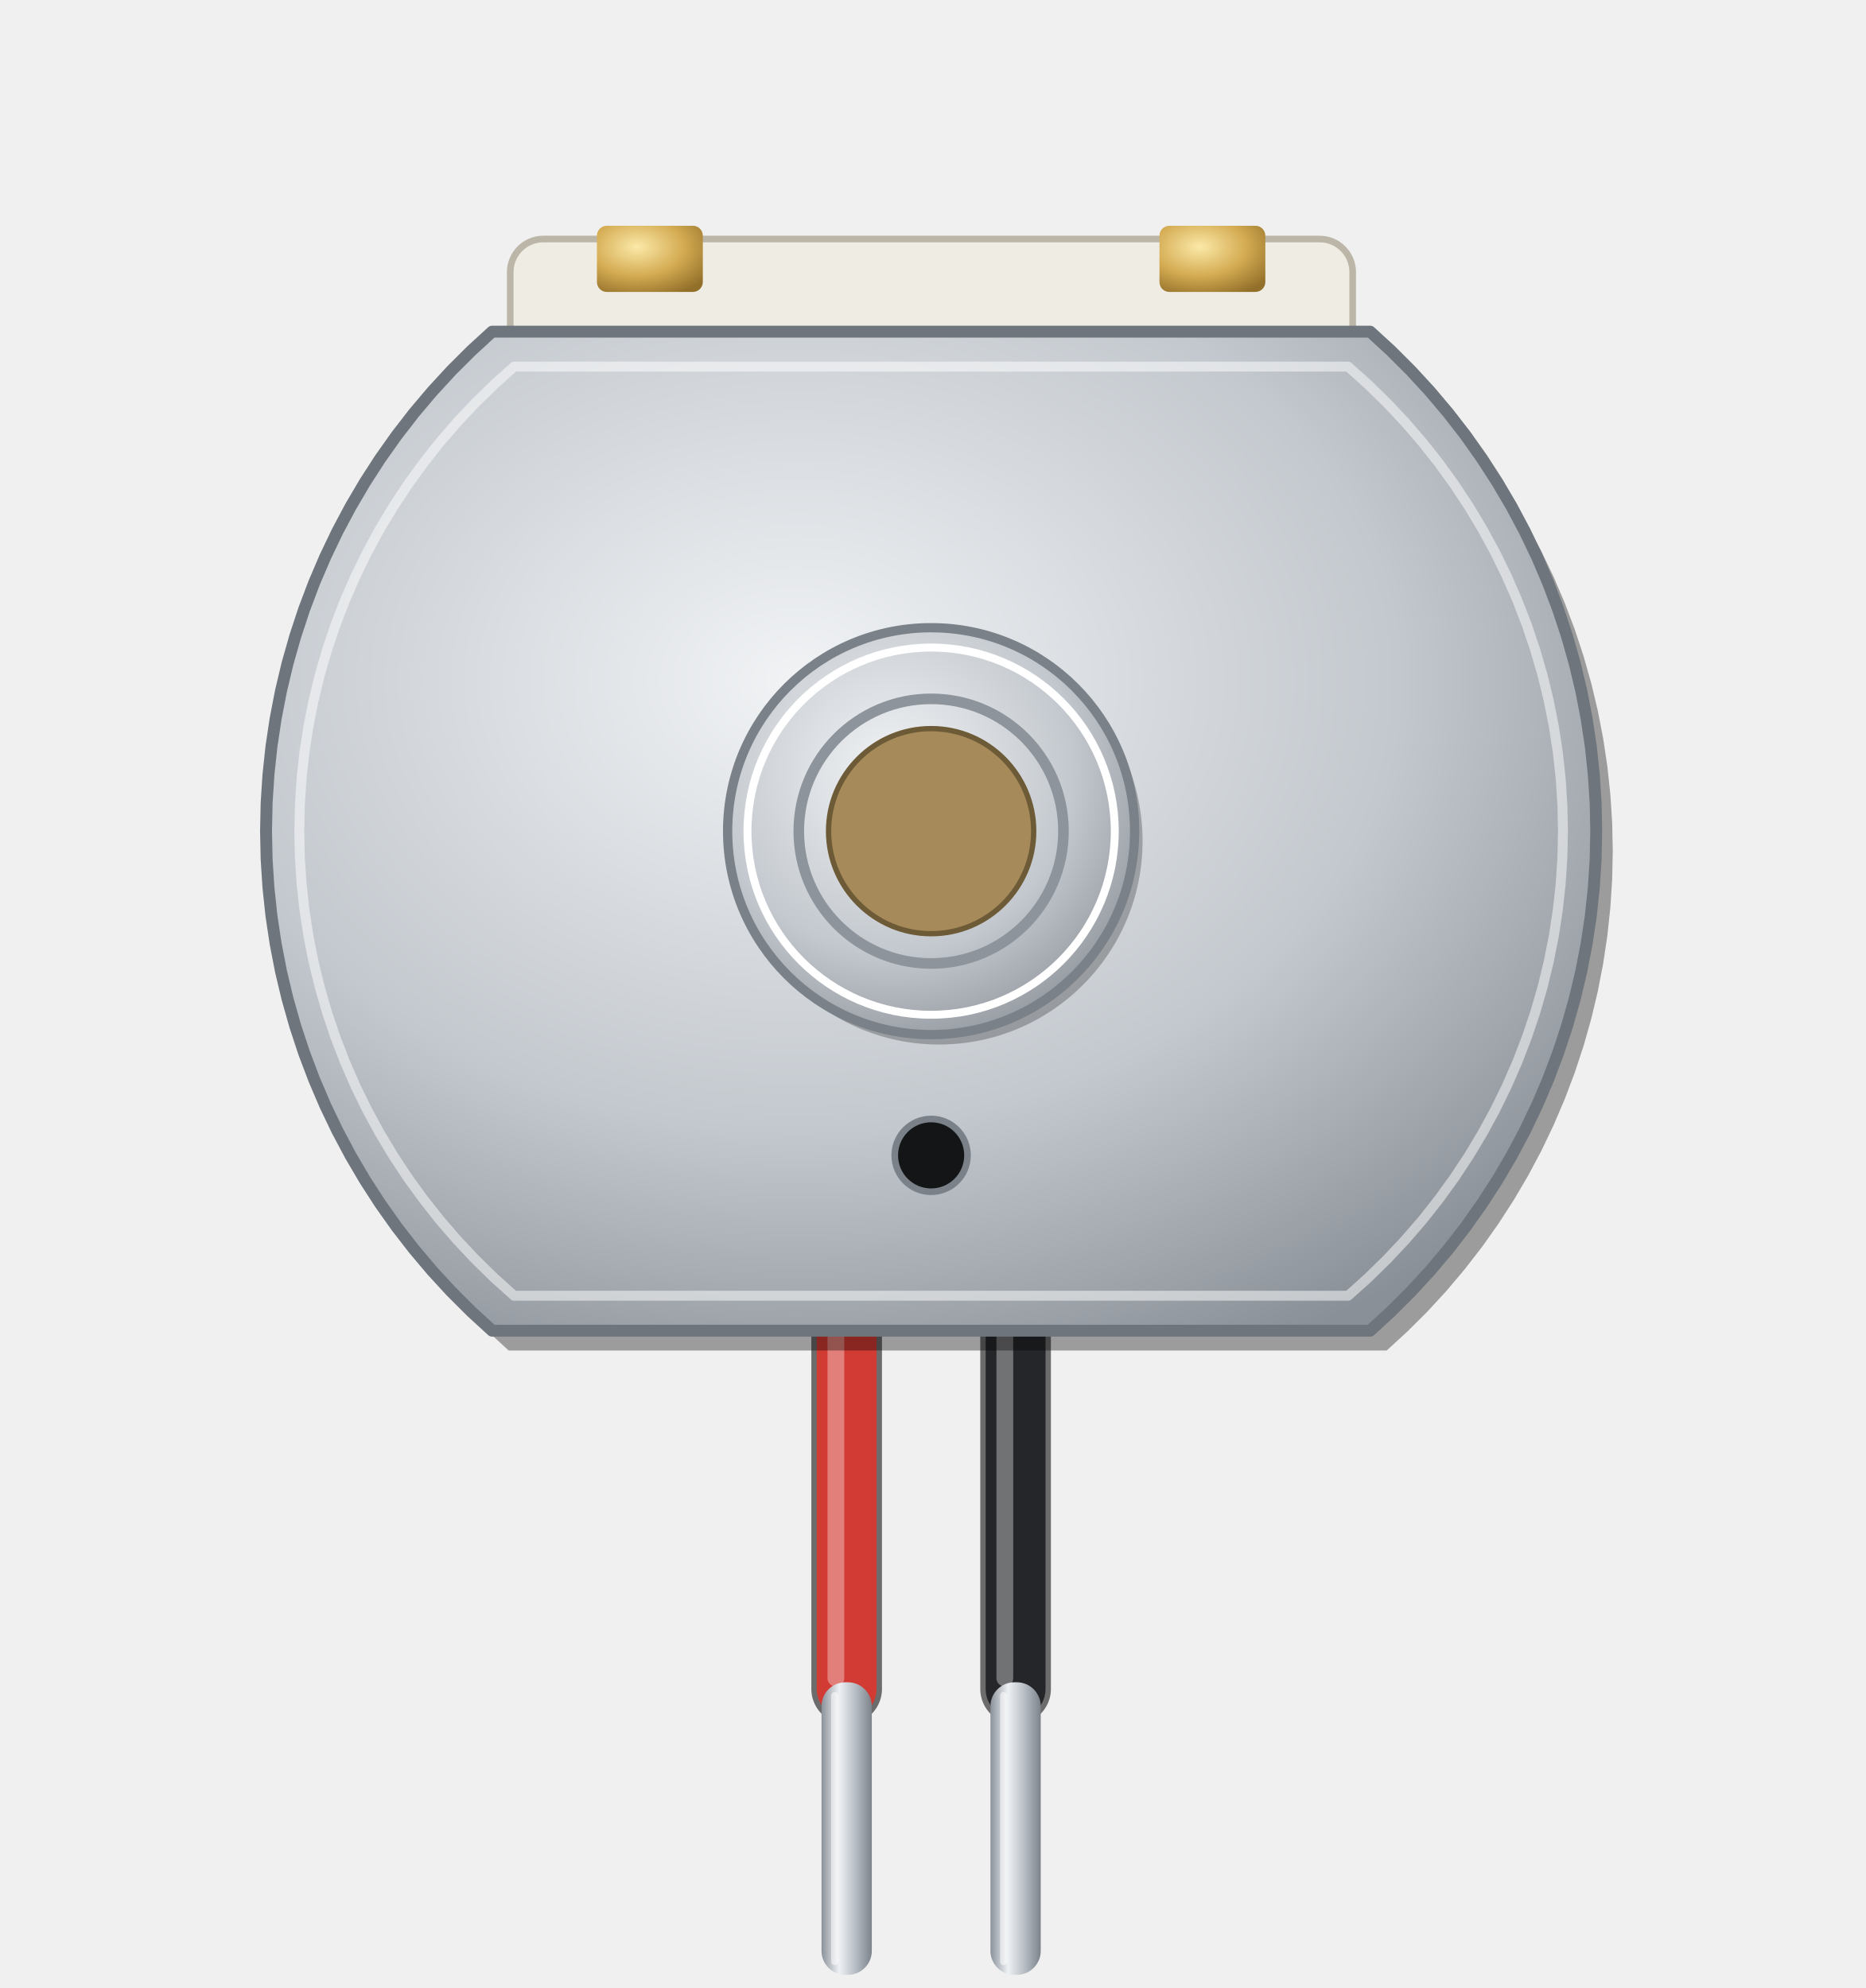
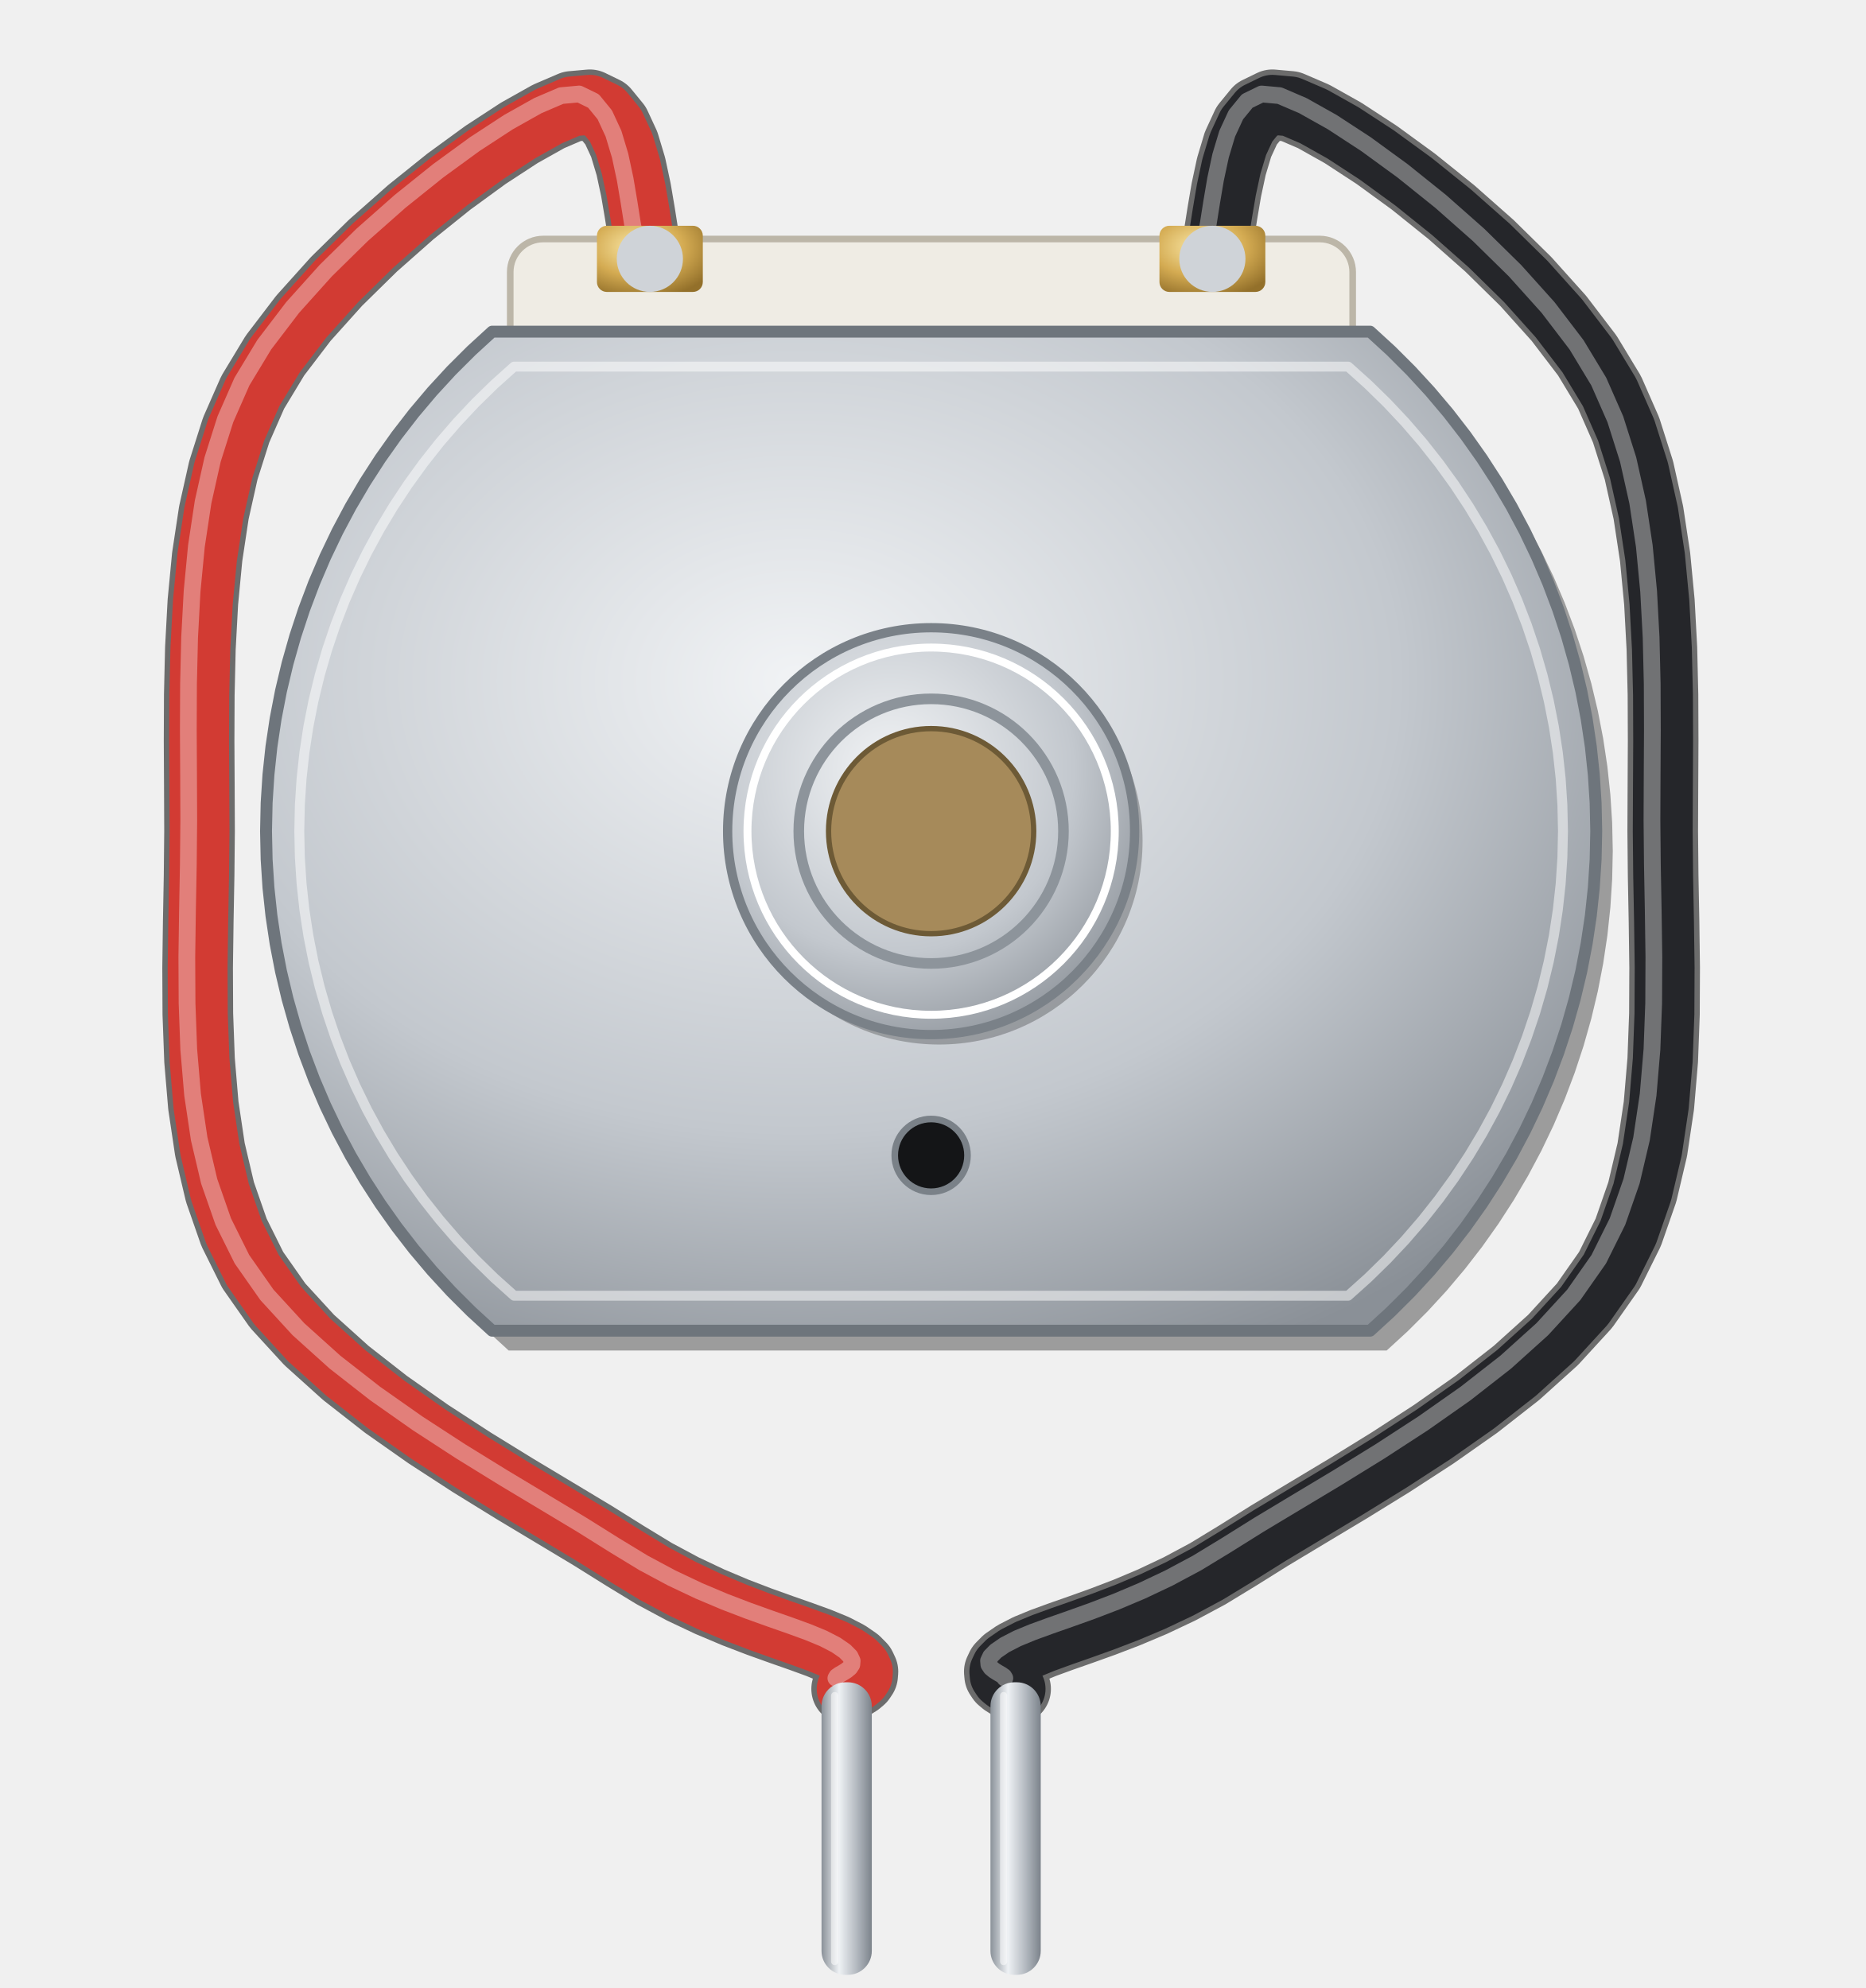
<svg xmlns="http://www.w3.org/2000/svg" version="1.1" width="106px" height="113px" viewBox="0 0 106 113">
  <defs>
    <linearGradient id="luz" x1="0" y1="0" x2="0" y2="1">
      <stop offset="0" stop-color="#ffffff" stop-opacity="0.16" />
      <stop offset="0.45" stop-color="#ffffff" stop-opacity="0" />
      <stop offset="1" stop-color="#000000" stop-opacity="0.22" />
    </linearGradient>
    <linearGradient id="metal" x1="0" y1="0" x2="0" y2="1">
      <stop offset="0" stop-color="#f4f6f8" />
      <stop offset="0.5" stop-color="#b9bfc6" />
      <stop offset="1" stop-color="#868d95" />
    </linearGradient>
    <linearGradient id="metal-h" x1="0" y1="0" x2="1" y2="0">
      <stop offset="0" stop-color="#8a9199" />
      <stop offset="0.35" stop-color="#eef1f4" />
      <stop offset="0.7" stop-color="#b3b9c0" />
      <stop offset="1" stop-color="#7c838b" />
    </linearGradient>
    <radialGradient id="lata" cx="0.4" cy="0.38" r="0.66">
      <stop offset="0" stop-color="#f6f8fa" />
      <stop offset="0.6" stop-color="#c3c9cf" />
      <stop offset="1" stop-color="#8c939b" />
    </radialGradient>
    <linearGradient id="plastico" x1="0" y1="0" x2="0" y2="1">
      <stop offset="0" stop-color="#3a3c40" />
      <stop offset="1" stop-color="#16171a" />
    </linearGradient>
    <linearGradient id="ouro" x1="0" y1="0" x2="0" y2="1">
      <stop offset="0" stop-color="#f4dc8c" />
      <stop offset="1" stop-color="#b88a2c" />
    </linearGradient>
    <linearGradient id="blindagem" x1="0" y1="0" x2="1" y2="1">
      <stop offset="0" stop-color="#eef1f3" />
      <stop offset="0.45" stop-color="#c8cdd2" />
      <stop offset="1" stop-color="#9aa1a8" />
    </linearGradient>
    <radialGradient id="cupula" cx="0.36" cy="0.3" r="0.78">
      <stop offset="0" stop-color="#ffffff" stop-opacity="0.6" />
      <stop offset="0.32" stop-color="#ffffff" stop-opacity="0.1" />
      <stop offset="1" stop-color="#000000" stop-opacity="0.32" />
    </radialGradient>
    <linearGradient id="ceramica" x1="0" y1="0" x2="0" y2="1">
      <stop offset="0" stop-color="#f4f1e8" />
      <stop offset="1" stop-color="#cfc9b8" />
    </linearGradient>
    <radialGradient id="lata-topo" cx="0.4" cy="0.35" r="0.75">
      <stop offset="0" stop-color="#f1f3f5" />
      <stop offset="0.6" stop-color="#c3c8ce" />
      <stop offset="1" stop-color="#8a9097" />
    </radialGradient>
    <radialGradient id="aluminio" cx="0.35" cy="0.3" r="0.9">
      <stop offset="0" stop-color="#eef0f2" />
      <stop offset="0.55" stop-color="#cdd1d5" />
      <stop offset="1" stop-color="#9ca2a8" />
    </radialGradient>
    <radialGradient id="zinco" cx="0.38" cy="0.32" r="0.8">
      <stop offset="0" stop-color="#eef0d2" />
      <stop offset="0.55" stop-color="#bfc08e" />
      <stop offset="1" stop-color="#7d7f55" />
    </radialGradient>
    <radialGradient id="dourado" cx="0.38" cy="0.32" r="0.85">
      <stop offset="0" stop-color="#ffe7a0" />
      <stop offset="0.5" stop-color="#e6b04a" />
      <stop offset="1" stop-color="#a8701c" />
    </radialGradient>
    <radialGradient id="latao" cx="0.38" cy="0.32" r="0.8">
      <stop offset="0" stop-color="#fbe9a8" />
      <stop offset="0.55" stop-color="#d4ab52" />
      <stop offset="1" stop-color="#93702a" />
    </radialGradient>
    <radialGradient id="aco" cx="0.38" cy="0.32" r="0.8">
      <stop offset="0" stop-color="#f7f8f9" />
      <stop offset="0.55" stop-color="#b8bec5" />
      <stop offset="1" stop-color="#7a8189" />
    </radialGradient>
    <radialGradient id="cobre-bob" cx="0.5" cy="0.5" r="0.6">
      <stop offset="0" stop-color="#d98a4a" />
      <stop offset="1" stop-color="#7a3d16" />
    </radialGradient>
    <radialGradient id="cupula" cx="0.36" cy="0.3" r="0.78">
      <stop offset="0" stop-color="#ffffff" stop-opacity="0.6" />
      <stop offset="0.32" stop-color="#ffffff" stop-opacity="0.1" />
      <stop offset="1" stop-color="#000000" stop-opacity="0.32" />
    </radialGradient>
    <linearGradient id="lata-lado" x1="0" y1="0" x2="0" y2="1">
      <stop offset="0" stop-color="#8e959c" />
      <stop offset="0.25" stop-color="#eef1f4" />
      <stop offset="0.6" stop-color="#c2c8ce" />
      <stop offset="1" stop-color="#727980" />
    </linearGradient>
    <linearGradient id="amarelo-tt" x1="0" y1="0" x2="0" y2="1">
      <stop offset="0" stop-color="#ffe066" />
      <stop offset="0.5" stop-color="#f6c72c" />
      <stop offset="1" stop-color="#d9a514" />
    </linearGradient>
  </defs>
-   <path stroke-linejoin="round" stroke-opacity="0.55" d="M48.113 66.142 L48.113 67.431 L48.113 69.156 L48.113 71.219 L48.113 73.522 L48.113 75.969 L48.113 78.46 L48.113 80.899 L48.113 83.189 L48.113 85.231 L48.113 86.929 L48.113 88.352 L48.113 89.638 L48.113 90.797 L48.113 91.836 L48.113 92.764 L48.113 93.587 L48.113 94.315 L48.113 94.954 L48.113 95.513 L48.113 96" fill="none" stroke="#000000" stroke-width="4.014" stroke-linecap="round" />
-   <path stroke-linejoin="round" d="M48.113 66.142 L48.113 67.431 L48.113 69.156 L48.113 71.219 L48.113 73.522 L48.113 75.969 L48.113 78.46 L48.113 80.899 L48.113 83.189 L48.113 85.231 L48.113 86.929 L48.113 88.352 L48.113 89.638 L48.113 90.797 L48.113 91.836 L48.113 92.764 L48.113 93.587 L48.113 94.315 L48.113 94.954 L48.113 95.513 L48.113 96" fill="none" stroke="#d23b33" stroke-width="3.402" stroke-linecap="round" />
-   <path stroke-linejoin="round" stroke-opacity="0.35" d="M47.501 65.529 L47.501 66.819 L47.501 68.544 L47.501 70.607 L47.501 72.91 L47.501 75.356 L47.501 77.848 L47.501 80.287 L47.501 82.577 L47.501 84.619 L47.501 86.317 L47.501 87.739 L47.501 89.026 L47.501 90.185 L47.501 91.224 L47.501 92.151 L47.501 92.975 L47.501 93.702 L47.501 94.342 L47.501 94.901 L47.501 95.388" fill="none" stroke="#ffffff" stroke-width="0.952" stroke-linecap="round" />
+   <path stroke-linejoin="round" stroke-opacity="0.55" d="M36.93 14.902 L36.729 14.262 L36.548 13.296 L36.36 12.105 L36.137 10.792 L35.851 9.459 L35.474 8.206 L34.979 7.137 L34.338 6.353 L33.522 5.956 L32.504 6.047 L31.177 6.617 L29.511 7.552 L27.593 8.804 L25.509 10.323 L23.345 12.061 L21.189 13.967 L19.126 15.994 L17.242 18.091 L15.626 20.209 L14.362 22.299 L13.42 24.442 L12.693 26.732 L12.153 29.144 L11.774 31.651 L11.528 34.228 L11.387 36.849 L11.325 39.487 L11.314 42.116 L11.328 44.71 L11.339 47.244 L11.314 49.778 L11.266 52.372 L11.23 55.001 L11.242 57.639 L11.339 60.26 L11.556 62.837 L11.931 65.344 L12.5 67.756 L13.298 70.047 L14.362 72.189 L15.783 74.214 L17.571 76.165 L19.649 78.037 L21.934 79.824 L24.347 81.52 L26.808 83.119 L29.237 84.617 L31.553 86.007 L33.677 87.283 L35.528 88.441 L37.19 89.453 L38.795 90.313 L40.33 91.039 L41.784 91.652 L43.143 92.173 L44.397 92.623 L45.533 93.021 L46.539 93.388 L47.403 93.744 L48.113 94.11 L48.623 94.461 L48.919 94.76 L49.038 95.014 L49.02 95.229 L48.9 95.409 L48.718 95.562 L48.51 95.691 L48.315 95.803 L48.17 95.905 L48.113 96" fill="none" stroke="#000000" stroke-width="4.014" stroke-linecap="round" />
+   <path stroke-linejoin="round" d="M36.93 14.902 L36.729 14.262 L36.548 13.296 L36.36 12.105 L36.137 10.792 L35.851 9.459 L35.474 8.206 L34.979 7.137 L34.338 6.353 L33.522 5.956 L32.504 6.047 L31.177 6.617 L29.511 7.552 L27.593 8.804 L25.509 10.323 L23.345 12.061 L21.189 13.967 L19.126 15.994 L17.242 18.091 L15.626 20.209 L14.362 22.299 L13.42 24.442 L12.693 26.732 L12.153 29.144 L11.774 31.651 L11.528 34.228 L11.387 36.849 L11.325 39.487 L11.314 42.116 L11.328 44.71 L11.339 47.244 L11.314 49.778 L11.266 52.372 L11.23 55.001 L11.242 57.639 L11.339 60.26 L11.556 62.837 L11.931 65.344 L12.5 67.756 L13.298 70.047 L14.362 72.189 L15.783 74.214 L17.571 76.165 L19.649 78.037 L21.934 79.824 L24.347 81.52 L26.808 83.119 L29.237 84.617 L31.553 86.007 L33.677 87.283 L35.528 88.441 L37.19 89.453 L38.795 90.313 L40.33 91.039 L41.784 91.652 L43.143 92.173 L44.397 92.623 L45.533 93.021 L46.539 93.388 L47.403 93.744 L48.113 94.11 L48.623 94.461 L48.919 94.76 L49.038 95.014 L49.02 95.229 L48.9 95.409 L48.718 95.562 L48.51 95.691 L48.315 95.803 L48.17 95.905 L48.113 96" fill="none" stroke="#d23b33" stroke-width="3.402" stroke-linecap="round" />
+   <path stroke-linejoin="round" stroke-opacity="0.35" d="M36.318 14.29 L36.116 13.65 L35.935 12.684 L35.747 11.493 L35.525 10.18 L35.239 8.847 L34.862 7.594 L34.367 6.525 L33.726 5.741 L32.91 5.343 L31.892 5.435 L30.565 6.004 L28.899 6.939 L26.981 8.191 L24.897 9.711 L22.733 11.448 L20.576 13.355 L18.513 15.382 L16.63 17.478 L15.014 19.597 L13.75 21.687 L12.808 23.829 L12.081 26.12 L11.541 28.531 L11.162 31.039 L10.915 33.616 L10.775 36.237 L10.713 38.875 L10.702 41.504 L10.716 44.098 L10.726 46.632 L10.702 49.165 L10.654 51.76 L10.617 54.389 L10.63 57.027 L10.726 59.648 L10.944 62.225 L11.319 64.732 L11.887 67.144 L12.686 69.434 L13.75 71.577 L15.17 73.602 L16.959 75.553 L19.036 77.425 L21.322 79.211 L23.735 80.907 L26.196 82.507 L28.625 84.005 L30.941 85.395 L33.065 86.671 L34.915 87.829 L36.578 88.841 L38.183 89.7 L39.718 90.426 L41.171 91.04 L42.531 91.561 L43.785 92.01 L44.921 92.408 L45.927 92.775 L46.791 93.132 L47.501 93.498 L48.011 93.849 L48.307 94.148 L48.426 94.402 L48.407 94.617 L48.288 94.797 L48.105 94.949 L47.898 95.079 L47.702 95.191 L47.558 95.292 L47.501 95.388" fill="none" stroke="#ffffff" stroke-width="0.952" stroke-linecap="round" />
  <rect x="46.685" y="95.622" width="2.857" height="16.63" rx="1.361" fill="url(#metal-h)" />
  <path d="M47.433 96.378 L47.433 111.496" fill="none" stroke="#ffffff" stroke-width="0.408" stroke-linecap="round" stroke-opacity="0.5" />
-   <path stroke-linejoin="round" stroke-opacity="0.55" d="M57.713 66.142 L57.713 67.431 L57.713 69.156 L57.713 71.219 L57.713 73.522 L57.713 75.969 L57.713 78.46 L57.713 80.899 L57.713 83.189 L57.713 85.231 L57.713 86.929 L57.713 88.352 L57.713 89.638 L57.713 90.797 L57.713 91.836 L57.713 92.764 L57.713 93.587 L57.713 94.315 L57.713 94.954 L57.713 95.513 L57.713 96" fill="none" stroke="#000000" stroke-width="4.014" stroke-linecap="round" />
-   <path stroke-linejoin="round" d="M57.713 66.142 L57.713 67.431 L57.713 69.156 L57.713 71.219 L57.713 73.522 L57.713 75.969 L57.713 78.46 L57.713 80.899 L57.713 83.189 L57.713 85.231 L57.713 86.929 L57.713 88.352 L57.713 89.638 L57.713 90.797 L57.713 91.836 L57.713 92.764 L57.713 93.587 L57.713 94.315 L57.713 94.954 L57.713 95.513 L57.713 96" fill="none" stroke="#25262a" stroke-width="3.402" stroke-linecap="round" />
-   <path stroke-linejoin="round" stroke-opacity="0.35" d="M57.101 65.529 L57.101 66.819 L57.101 68.544 L57.101 70.607 L57.101 72.91 L57.101 75.356 L57.101 77.848 L57.101 80.287 L57.101 82.577 L57.101 84.619 L57.101 86.317 L57.101 87.739 L57.101 89.026 L57.101 90.185 L57.101 91.224 L57.101 92.151 L57.101 92.975 L57.101 93.702 L57.101 94.342 L57.101 94.901 L57.101 95.388" fill="none" stroke="#ffffff" stroke-width="0.952" stroke-linecap="round" />
+   <path stroke-linejoin="round" stroke-opacity="0.55" d="M68.896 14.902 L69.098 14.262 L69.279 13.296 L69.467 12.105 L69.69 10.792 L69.976 9.459 L70.352 8.206 L70.847 7.137 L71.489 6.353 L72.305 5.956 L73.323 6.047 L74.65 6.617 L76.315 7.552 L78.233 8.804 L80.318 10.323 L82.481 12.061 L84.638 13.967 L86.701 15.994 L88.584 18.091 L90.201 20.209 L91.465 22.299 L92.406 24.442 L93.134 26.732 L93.673 29.144 L94.053 31.651 L94.299 34.228 L94.44 36.849 L94.502 39.487 L94.512 42.116 L94.499 44.71 L94.488 47.244 L94.512 49.778 L94.561 52.372 L94.597 55.001 L94.585 57.639 L94.488 60.26 L94.27 62.837 L93.896 65.344 L93.327 67.756 L92.529 70.047 L91.465 72.189 L90.044 74.214 L88.255 76.165 L86.178 78.037 L83.893 79.824 L81.48 81.52 L79.018 83.119 L76.59 84.617 L74.273 86.007 L72.15 87.283 L70.299 88.441 L68.637 89.453 L67.032 90.313 L65.496 91.039 L64.043 91.652 L62.683 92.173 L61.43 92.623 L60.294 93.021 L59.288 93.388 L58.424 93.744 L57.713 94.11 L57.204 94.461 L56.908 94.76 L56.788 95.014 L56.807 95.229 L56.927 95.409 L57.109 95.562 L57.317 95.691 L57.512 95.803 L57.657 95.905 L57.713 96" fill="none" stroke="#000000" stroke-width="4.014" stroke-linecap="round" />
+   <path stroke-linejoin="round" d="M68.896 14.902 L69.098 14.262 L69.279 13.296 L69.467 12.105 L69.69 10.792 L69.976 9.459 L70.352 8.206 L70.847 7.137 L71.489 6.353 L72.305 5.956 L73.323 6.047 L74.65 6.617 L76.315 7.552 L78.233 8.804 L80.318 10.323 L82.481 12.061 L84.638 13.967 L86.701 15.994 L88.584 18.091 L90.201 20.209 L91.465 22.299 L92.406 24.442 L93.134 26.732 L93.673 29.144 L94.053 31.651 L94.299 34.228 L94.44 36.849 L94.502 39.487 L94.512 42.116 L94.499 44.71 L94.488 47.244 L94.512 49.778 L94.561 52.372 L94.597 55.001 L94.585 57.639 L94.488 60.26 L94.27 62.837 L93.896 65.344 L93.327 67.756 L92.529 70.047 L91.465 72.189 L90.044 74.214 L88.255 76.165 L86.178 78.037 L83.893 79.824 L81.48 81.52 L79.018 83.119 L76.59 84.617 L74.273 86.007 L72.15 87.283 L70.299 88.441 L68.637 89.453 L67.032 90.313 L65.496 91.039 L64.043 91.652 L62.683 92.173 L61.43 92.623 L60.294 93.021 L59.288 93.388 L58.424 93.744 L57.713 94.11 L57.204 94.461 L56.908 94.76 L56.788 95.014 L56.807 95.229 L56.927 95.409 L57.109 95.562 L57.317 95.691 L57.512 95.803 L57.657 95.905 L57.713 96" fill="none" stroke="#25262a" stroke-width="3.402" stroke-linecap="round" />
+   <path stroke-linejoin="round" stroke-opacity="0.35" d="M68.284 14.29 L68.486 13.65 L68.667 12.684 L68.855 11.493 L69.078 10.18 L69.364 8.847 L69.74 7.594 L70.235 6.525 L70.877 5.741 L71.693 5.343 L72.711 5.435 L74.037 6.004 L75.703 6.939 L77.621 8.191 L79.705 9.711 L81.869 11.448 L84.026 13.355 L86.089 15.382 L87.972 17.478 L89.589 19.597 L90.852 21.687 L91.794 23.829 L92.521 26.12 L93.061 28.531 L93.441 31.039 L93.687 33.616 L93.828 36.237 L93.89 38.875 L93.9 41.504 L93.886 44.098 L93.876 46.632 L93.9 49.165 L93.948 51.76 L93.985 54.389 L93.973 57.027 L93.876 59.648 L93.658 62.225 L93.283 64.732 L92.715 67.144 L91.917 69.434 L90.852 71.577 L89.432 73.602 L87.643 75.553 L85.566 77.425 L83.281 79.211 L80.867 80.907 L78.406 82.507 L75.977 84.005 L73.661 85.395 L71.538 86.671 L69.687 87.829 L68.024 88.841 L66.419 89.7 L64.884 90.426 L63.431 91.04 L62.071 91.561 L60.817 92.01 L59.682 92.408 L58.676 92.775 L57.811 93.132 L57.101 93.498 L56.591 93.849 L56.296 94.148 L56.176 94.402 L56.195 94.617 L56.314 94.797 L56.497 94.949 L56.705 95.079 L56.9 95.191 L57.044 95.292 L57.101 95.388" fill="none" stroke="#ffffff" stroke-width="0.952" stroke-linecap="round" />
  <rect x="56.285" y="95.622" width="2.857" height="16.63" rx="1.361" fill="url(#metal-h)" />
  <path d="M57.033 96.378 L57.033 111.496" fill="none" stroke="#ffffff" stroke-width="0.408" stroke-linecap="round" stroke-opacity="0.5" />
  <rect x="28.995" y="13.586" width="47.874" height="8.274" rx="1.88" fill="#efece4" stroke="#bcb6a8" stroke-width="0.376" />
  <rect x="33.922" y="12.833" width="6.017" height="3.761" rx="0.564" fill="url(#latao)" />
+   <circle cx="36.93" cy="14.714" r="1.88" fill="#cfd3d8" />
  <rect x="65.888" y="12.833" width="6.017" height="3.761" rx="0.564" fill="url(#latao)" />
+   <circle cx="68.896" cy="14.714" r="1.88" fill="#cfd3d8" />
  <path stroke-linejoin="round" d="M78.799 19.979 L79.983 21.064 L81.12 22.199 L82.207 23.381 L83.243 24.608 L84.226 25.878 L85.154 27.189 L86.026 28.538 L86.84 29.923 L87.594 31.341 L88.287 32.789 L88.918 34.266 L89.486 35.769 L89.989 37.294 L90.427 38.839 L90.799 40.402 L91.104 41.978 L91.342 43.567 L91.512 45.164 L91.615 46.767 L91.649 48.372 L91.615 49.978 L91.512 51.581 L91.342 53.178 L91.104 54.766 L90.799 56.343 L90.427 57.905 L89.989 59.451 L89.486 60.976 L88.918 62.478 L88.287 63.955 L87.594 65.404 L86.84 66.822 L86.026 68.207 L85.154 69.556 L84.226 70.866 L83.243 72.136 L82.207 73.364 L81.12 74.546 L79.983 75.68 L78.799 76.766 L28.908 76.766 L27.724 75.68 L26.587 74.546 L25.5 73.364 L24.464 72.136 L23.481 70.866 L22.553 69.556 L21.681 68.207 L20.867 66.822 L20.113 65.404 L19.42 63.955 L18.789 62.478 L18.222 60.976 L17.718 59.451 L17.28 57.905 L16.908 56.343 L16.603 54.766 L16.365 53.178 L16.195 51.581 L16.092 49.978 L16.058 48.372 L16.092 46.767 L16.195 45.164 L16.365 43.567 L16.603 41.978 L16.908 40.402 L17.28 38.839 L17.718 37.294 L18.222 35.769 L18.789 34.266 L19.42 32.789 L20.113 31.341 L20.867 29.923 L21.681 28.538 L22.553 27.189 L23.481 25.878 L24.464 24.608 L25.5 23.381 L26.587 22.199 L27.724 21.064 L28.908 19.979 Z" fill="#000000" fill-opacity="0.35" />
  <path stroke-linejoin="round" d="M77.859 18.851 L79.043 19.936 L80.18 21.071 L81.267 22.253 L82.303 23.48 L83.286 24.75 L84.214 26.061 L85.086 27.41 L85.9 28.794 L86.654 30.212 L87.347 31.661 L87.978 33.138 L88.545 34.641 L89.049 36.166 L89.487 37.711 L89.859 39.273 L90.164 40.85 L90.402 42.439 L90.572 44.036 L90.675 45.638 L90.709 47.244 L90.675 48.85 L90.572 50.453 L90.402 52.05 L90.164 53.638 L89.859 55.215 L89.487 56.777 L89.049 58.322 L88.545 59.848 L87.978 61.35 L87.347 62.827 L86.654 64.276 L85.9 65.694 L85.086 67.079 L84.214 68.427 L83.286 69.738 L82.303 71.008 L81.267 72.235 L80.18 73.417 L79.043 74.552 L77.859 75.638 L27.968 75.638 L26.784 74.552 L25.647 73.417 L24.56 72.235 L23.524 71.008 L22.541 69.738 L21.612 68.427 L20.741 67.079 L19.927 65.694 L19.173 64.276 L18.48 62.827 L17.849 61.35 L17.281 59.848 L16.778 58.322 L16.34 56.777 L15.968 55.215 L15.663 53.638 L15.425 52.05 L15.255 50.453 L15.152 48.85 L15.118 47.244 L15.152 45.638 L15.255 44.036 L15.425 42.439 L15.663 40.85 L15.968 39.273 L16.34 37.711 L16.778 36.166 L17.281 34.641 L17.849 33.138 L18.48 31.661 L19.173 30.212 L19.927 28.794 L20.741 27.41 L21.612 26.061 L22.541 24.75 L23.524 23.48 L24.56 22.253 L25.647 21.071 L26.784 19.936 L27.968 18.851 Z" fill="url(#lata-topo)" stroke="#6e757c" stroke-width="0.677" />
  <path stroke-opacity="0.5" stroke-linejoin="round" d="M76.612 20.838 L77.736 21.848 L78.816 22.903 L79.849 24.002 L80.834 25.143 L81.767 26.325 L82.649 27.544 L83.477 28.798 L84.25 30.086 L84.967 31.405 L85.625 32.752 L86.225 34.126 L86.764 35.523 L87.242 36.941 L87.658 38.378 L88.011 39.831 L88.301 41.298 L88.527 42.775 L88.689 44.26 L88.786 45.751 L88.819 47.244 L88.786 48.737 L88.689 50.228 L88.527 51.713 L88.301 53.19 L88.011 54.657 L87.658 56.11 L87.242 57.547 L86.764 58.965 L86.225 60.363 L85.625 61.736 L84.967 63.084 L84.25 64.402 L83.477 65.69 L82.649 66.945 L81.767 68.164 L80.834 69.345 L79.849 70.486 L78.816 71.585 L77.736 72.641 L76.612 73.65 L29.215 73.65 L28.09 72.641 L27.011 71.585 L25.978 70.486 L24.993 69.345 L24.059 68.164 L23.178 66.945 L22.349 65.69 L21.576 64.402 L20.86 63.084 L20.202 61.736 L19.602 60.363 L19.063 58.965 L18.585 57.547 L18.169 56.11 L17.815 54.657 L17.525 53.19 L17.299 51.713 L17.137 50.228 L17.04 48.737 L17.008 47.244 L17.04 45.751 L17.137 44.26 L17.299 42.775 L17.525 41.298 L17.815 39.831 L18.169 38.378 L18.585 36.941 L19.063 35.523 L19.602 34.126 L20.202 32.752 L20.86 31.405 L21.576 30.086 L22.349 28.798 L23.178 27.544 L24.059 26.325 L24.993 25.143 L25.978 24.002 L27.011 22.903 L28.09 21.848 L29.215 20.838 Z" fill="none" stroke="#ffffff" stroke-width="0.564" />
  <circle cx="52.913" cy="65.672" r="2.068" fill="#141517" stroke="#7a8188" stroke-width="0.376" />
  <circle cx="53.365" cy="47.808" r="11.564" fill="#000000" fill-opacity="0.25" />
  <circle cx="52.913" cy="47.244" r="11.564" fill="url(#lata-topo)" stroke="#7a8188" stroke-width="0.527" />
  <circle cx="52.913" cy="47.244" r="10.436" fill="none" stroke="#ffffff" stroke-width="0.451" />
  <circle cx="52.913" cy="47.244" r="7.521" fill="none" stroke="#8d949b" stroke-width="0.602" />
  <circle cx="52.913" cy="47.244" r="5.829" fill="#a68a5a" stroke="#6d5a36" stroke-width="0.301" />
</svg>
